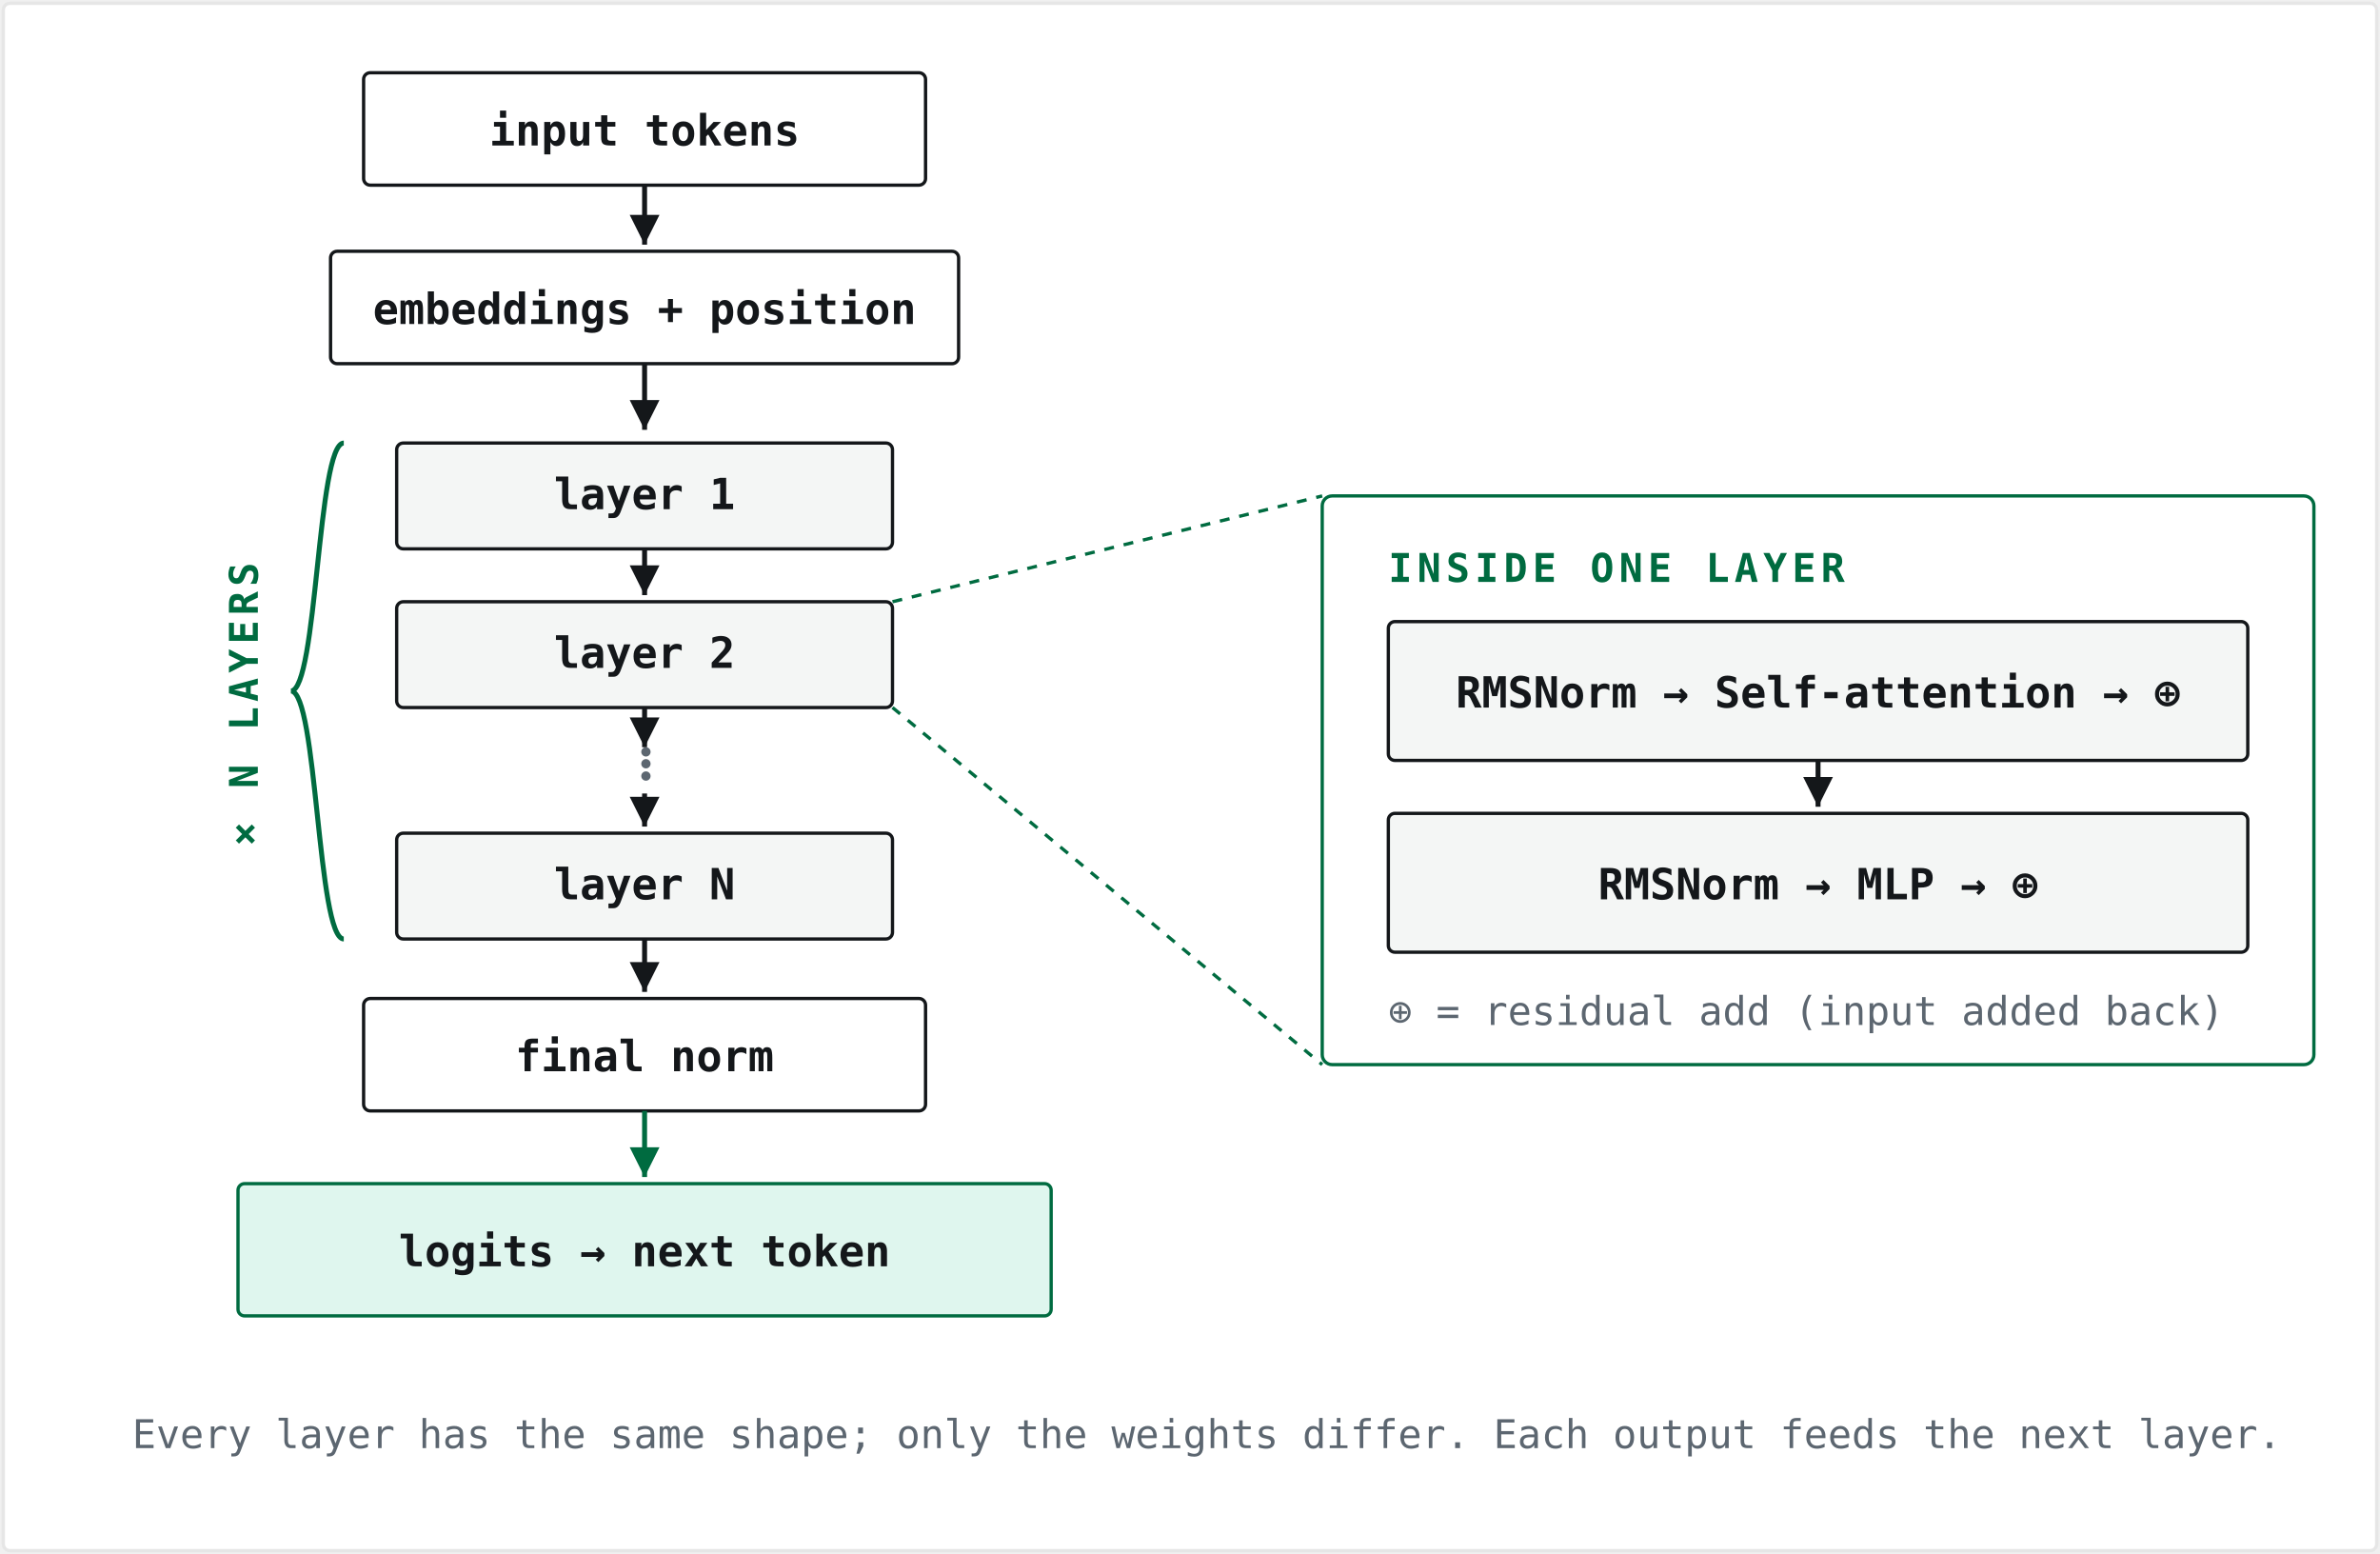
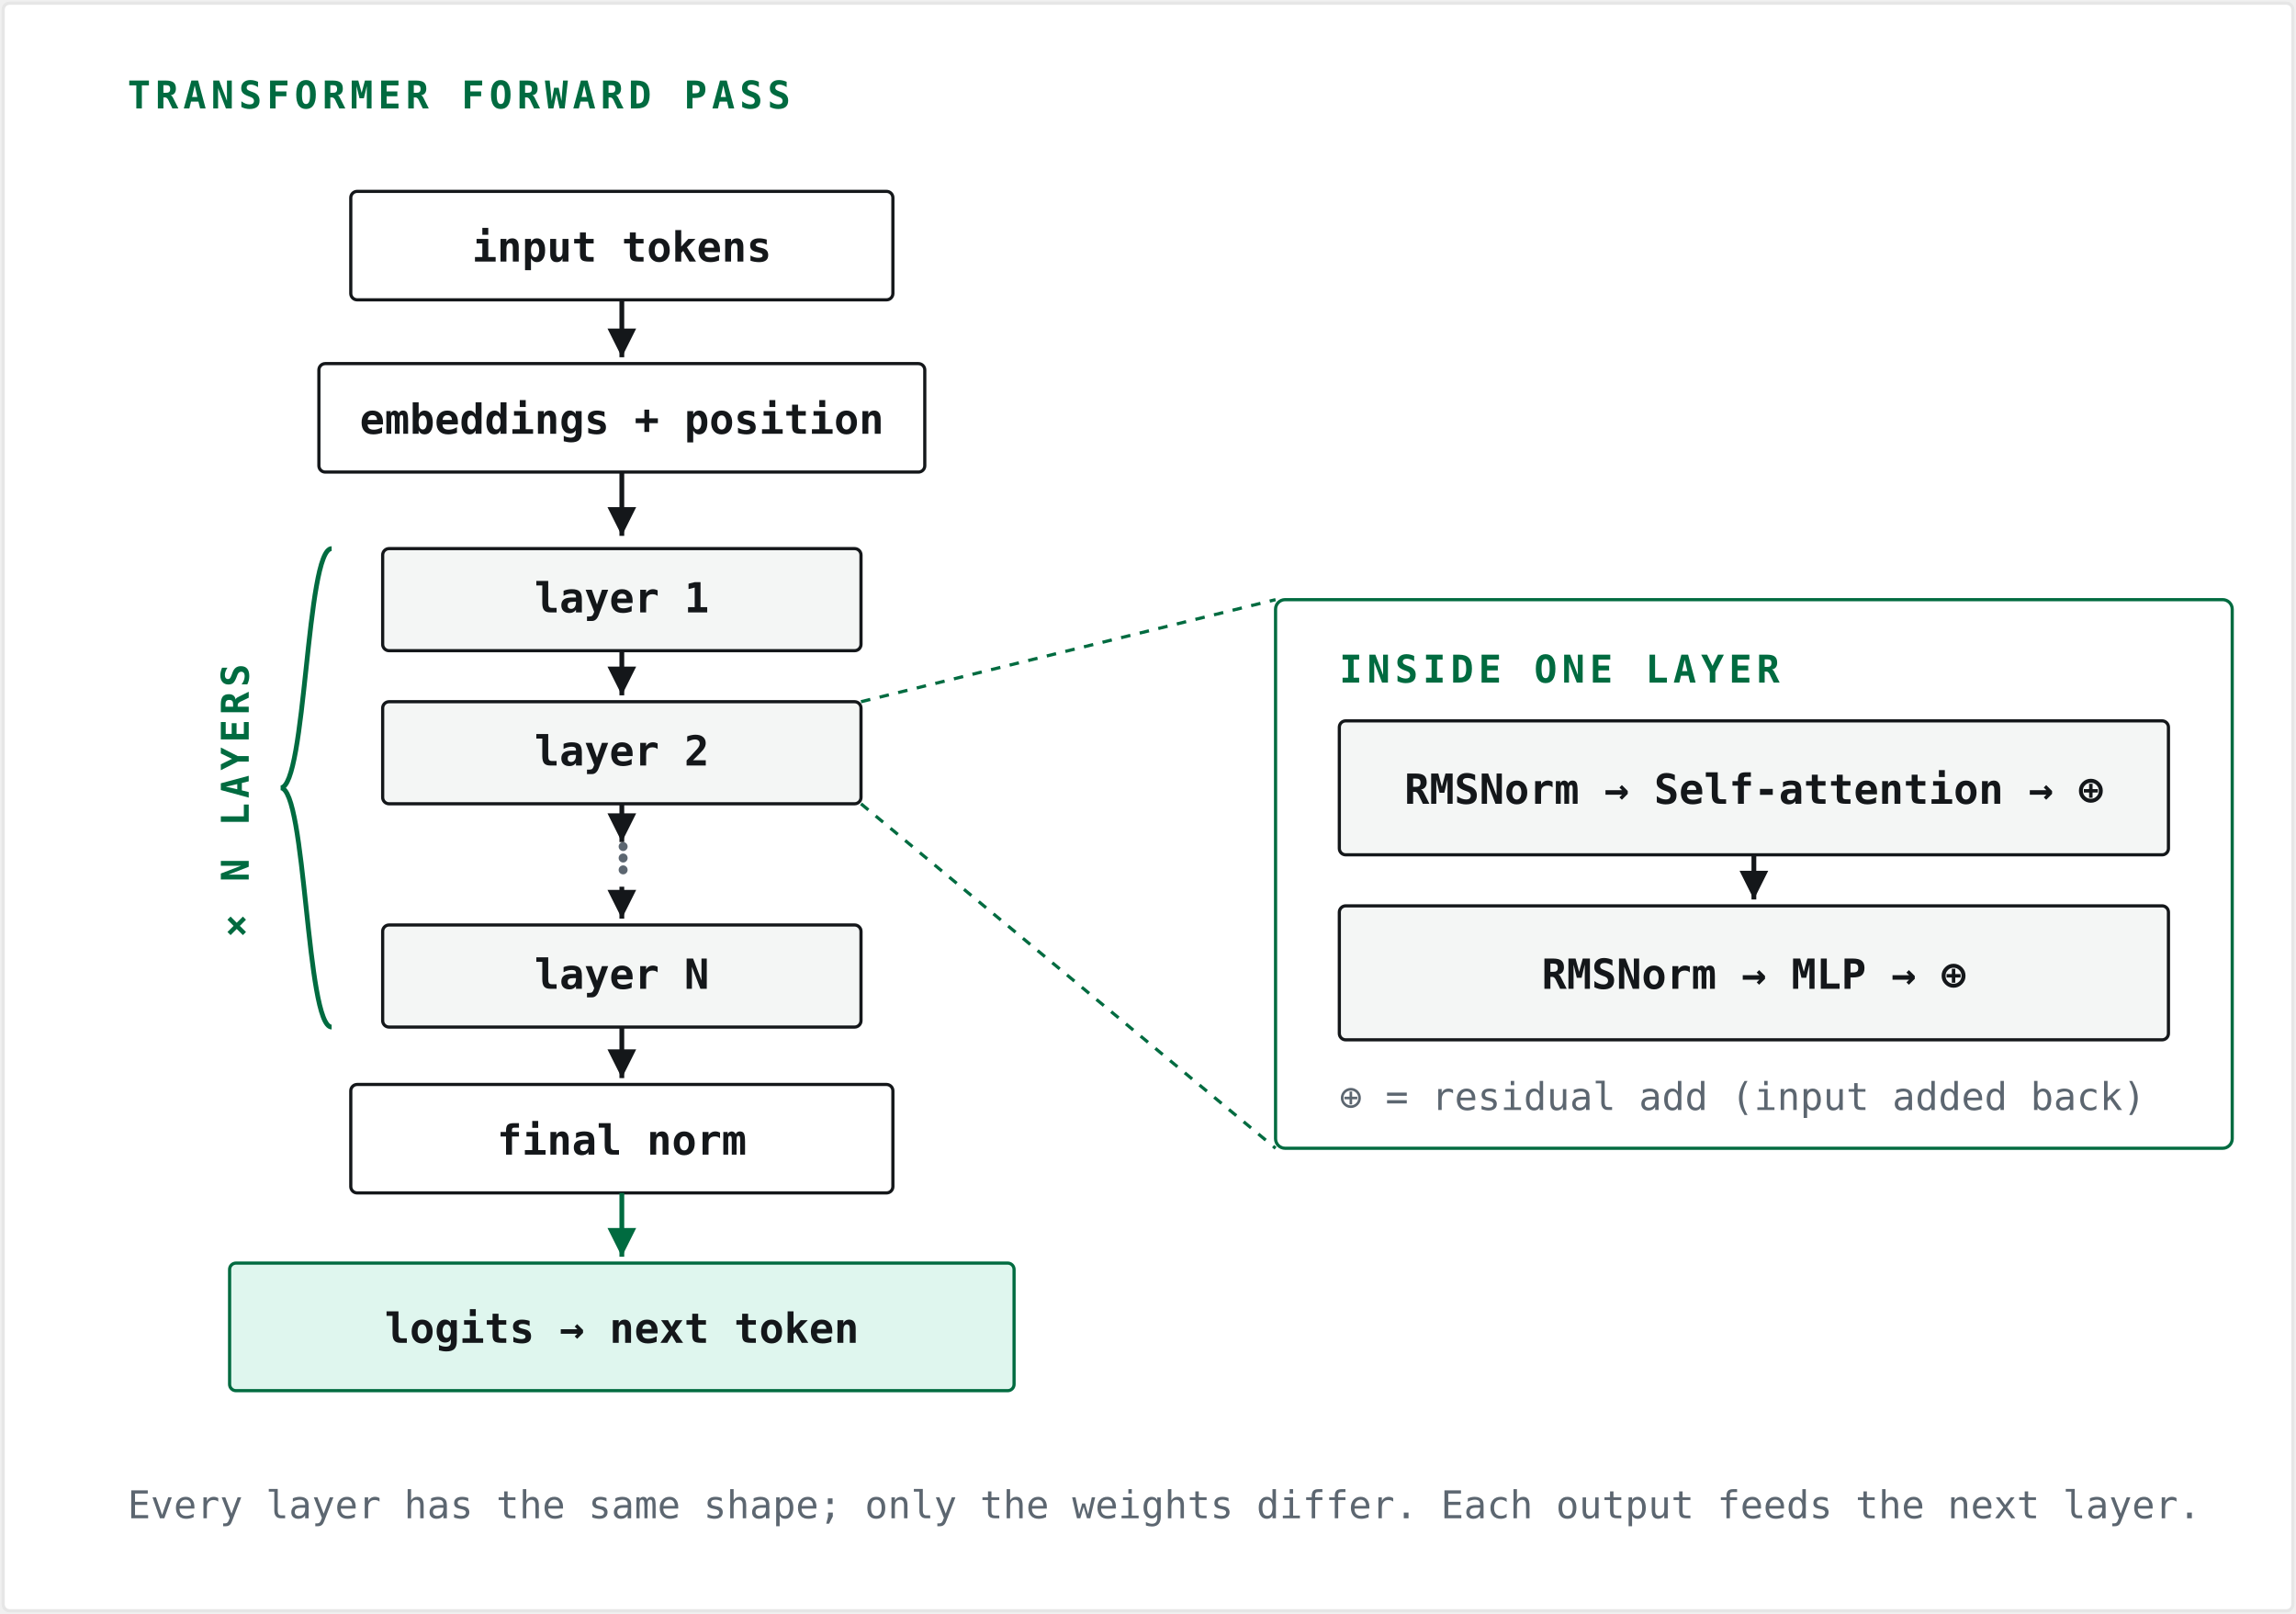
- <svg xmlns="http://www.w3.org/2000/svg" viewBox="0 0 720 470" role="img" aria-label="A transformer forward pass: tokens become embeddings, then flow through a stack of N identical decoder layers (layer 1, layer 2, and so on to layer N), each layer's output feeding the next. A zoom callout shows that one layer contains a normalized self-attention sublayer and a normalized MLP sublayer, each wrapped in a residual add. After the stack, a final norm projects to a next-token distribution.">
+ <svg xmlns="http://www.w3.org/2000/svg" viewBox="0 0 720 506" role="img" aria-label="A transformer forward pass: tokens become embeddings, then flow through a stack of N identical decoder layers (layer 1, layer 2, and so on to layer N), each layer's output feeding the next. A zoom callout shows that one layer contains a normalized self-attention sublayer and a normalized MLP sublayer, each wrapped in a residual add. After the stack, a final norm projects to a next-token distribution.">
  <style>
    .bg    { fill:#ffffff; stroke:#e6e6e6; }
    .box   { fill:#ffffff; stroke:#14171a; }
    .layer { fill:#f4f6f5; stroke:#14171a; }
    .panel { fill:#ffffff; stroke:#006b40; }
    .sub   { fill:#f4f6f5; stroke:#14171a; }
    .out   { fill:#dff6ee; stroke:#006b40; }
    .tx    { font:600 13px 'JetBrains Mono',ui-monospace,monospace; fill:#14171a; }
    .ey    { font:600 12px 'JetBrains Mono',ui-monospace,monospace; letter-spacing:1.5px; fill:#006b40; }
    .cap   { font:400 12px 'JetBrains Mono',ui-monospace,monospace; fill:#5c6670; }
    .dots  { font:700 20px 'JetBrains Mono',ui-monospace,monospace; fill:#5c6670; }
    .arr   { stroke:#14171a; stroke-width:1.5; fill:none; }
    .arrg  { stroke:#006b40; stroke-width:1.5; fill:none; }
    .zoom  { stroke:#006b40; stroke-width:1; fill:none; stroke-dasharray:3 3; }
    .brace { stroke:#006b40; stroke-width:1.5; fill:none; }
  </style>
  <defs>
    <marker id="ai" markerWidth="8" markerHeight="8" refX="6" refY="3" orient="auto">
      <path d="M0,0 L6,3 L0,6 Z" fill="#14171a" />
    </marker>
    <marker id="ag" markerWidth="8" markerHeight="8" refX="6" refY="3" orient="auto">
      <path d="M0,0 L6,3 L0,6 Z" fill="#006b40" />
    </marker>
  </defs>
-   <rect class="bg" x="1" y="1" width="718" height="468" rx="2" />
-   <rect class="box" x="110" y="22" width="170" height="34" rx="2" />
-   <text class="tx" x="195" y="44" text-anchor="middle">input tokens</text>
-   <path class="arr" d="M195,56 L195,74" marker-end="url(#ai)" />
-   <rect class="box" x="100" y="76" width="190" height="34" rx="2" />
-   <text class="tx" x="195" y="98" text-anchor="middle">embeddings + position</text>
-   <path class="arr" d="M195,110 L195,130" marker-end="url(#ai)" />
-   <rect class="layer" x="120" y="134" width="150" height="32" rx="2" />
-   <text class="tx" x="195" y="154" text-anchor="middle">layer 1</text>
-   <path class="arr" d="M195,166 L195,180" marker-end="url(#ai)" />
-   <rect class="layer" x="120" y="182" width="150" height="32" rx="2" />
-   <text class="tx" x="195" y="202" text-anchor="middle">layer 2</text>
-   <text class="dots" x="195" y="236" text-anchor="middle">⋮</text>
-   <path class="arr" d="M195,214 L195,226" marker-end="url(#ai)" />
-   <path class="arr" d="M195,240 L195,250" marker-end="url(#ai)" />
-   <rect class="layer" x="120" y="252" width="150" height="32" rx="2" />
-   <text class="tx" x="195" y="272" text-anchor="middle">layer N</text>
-   <path class="arr" d="M195,284 L195,300" marker-end="url(#ai)" />
-   <path class="brace" d="M104,134 C96,134 96,209 88,209 C96,209 96,284 104,284" />
-   <text class="ey" x="78" y="213" text-anchor="middle" transform="rotate(-90 78 213)">× N LAYERS</text>
-   <rect class="box" x="110" y="302" width="170" height="34" rx="2" />
-   <text class="tx" x="195" y="324" text-anchor="middle">final norm</text>
-   <path class="arrg" d="M195,336 L195,356" marker-end="url(#ag)" />
-   <rect class="out" x="72" y="358" width="246" height="40" rx="2" />
-   <text class="tx" x="195" y="383" text-anchor="middle">logits → next token</text>
-   <path class="zoom" d="M270,182 L400,150" />
-   <path class="zoom" d="M270,214 L400,322" />
-   <rect class="panel" x="400" y="150" width="300" height="172" rx="3" />
-   <text class="ey" x="420" y="176">INSIDE ONE LAYER</text>
-   <rect class="sub" x="420" y="188" width="260" height="42" rx="2" />
-   <text class="tx" x="550" y="214" text-anchor="middle">RMSNorm → Self-attention → ⊕</text>
-   <path class="arr" d="M550,230 L550,244" marker-end="url(#ai)" />
-   <rect class="sub" x="420" y="246" width="260" height="42" rx="2" />
-   <text class="tx" x="550" y="272" text-anchor="middle">RMSNorm → MLP → ⊕</text>
-   <text class="cap" x="420" y="310">⊕ = residual add (input added back)</text>
-   <text class="cap" x="40" y="438">Every layer has the same shape; only the weights differ. Each output feeds the next layer.</text>
+   <rect class="bg" x="1" y="1" width="718" height="504" rx="2" />
+   <text class="ey" x="40" y="34">TRANSFORMER FORWARD PASS</text>
+   <g transform="translate(0,38)">
+     <rect class="box" x="110" y="22" width="170" height="34" rx="2" />
+     <text class="tx" x="195" y="44" text-anchor="middle">input tokens</text>
+     <path class="arr" d="M195,56 L195,74" marker-end="url(#ai)" />
+     <rect class="box" x="100" y="76" width="190" height="34" rx="2" />
+     <text class="tx" x="195" y="98" text-anchor="middle">embeddings + position</text>
+     <path class="arr" d="M195,110 L195,130" marker-end="url(#ai)" />
+     <rect class="layer" x="120" y="134" width="150" height="32" rx="2" />
+     <text class="tx" x="195" y="154" text-anchor="middle">layer 1</text>
+     <path class="arr" d="M195,166 L195,180" marker-end="url(#ai)" />
+     <rect class="layer" x="120" y="182" width="150" height="32" rx="2" />
+     <text class="tx" x="195" y="202" text-anchor="middle">layer 2</text>
+     <text class="dots" x="195" y="236" text-anchor="middle">⋮</text>
+     <path class="arr" d="M195,214 L195,226" marker-end="url(#ai)" />
+     <path class="arr" d="M195,240 L195,250" marker-end="url(#ai)" />
+     <rect class="layer" x="120" y="252" width="150" height="32" rx="2" />
+     <text class="tx" x="195" y="272" text-anchor="middle">layer N</text>
+     <path class="arr" d="M195,284 L195,300" marker-end="url(#ai)" />
+     <path class="brace" d="M104,134 C96,134 96,209 88,209 C96,209 96,284 104,284" />
+     <text class="ey" x="78" y="213" text-anchor="middle" transform="rotate(-90 78 213)">× N LAYERS</text>
+     <rect class="box" x="110" y="302" width="170" height="34" rx="2" />
+     <text class="tx" x="195" y="324" text-anchor="middle">final norm</text>
+     <path class="arrg" d="M195,336 L195,356" marker-end="url(#ag)" />
+     <rect class="out" x="72" y="358" width="246" height="40" rx="2" />
+     <text class="tx" x="195" y="383" text-anchor="middle">logits → next token</text>
+     <path class="zoom" d="M270,182 L400,150" />
+     <path class="zoom" d="M270,214 L400,322" />
+     <rect class="panel" x="400" y="150" width="300" height="172" rx="3" />
+     <text class="ey" x="420" y="176">INSIDE ONE LAYER</text>
+     <rect class="sub" x="420" y="188" width="260" height="42" rx="2" />
+     <text class="tx" x="550" y="214" text-anchor="middle">RMSNorm → Self-attention → ⊕</text>
+     <path class="arr" d="M550,230 L550,244" marker-end="url(#ai)" />
+     <rect class="sub" x="420" y="246" width="260" height="42" rx="2" />
+     <text class="tx" x="550" y="272" text-anchor="middle">RMSNorm → MLP → ⊕</text>
+     <text class="cap" x="420" y="310">⊕ = residual add (input added back)</text>
+     <text class="cap" x="40" y="438">Every layer has the same shape; only the weights differ. Each output feeds the next layer.</text>
+   </g>
</svg>
